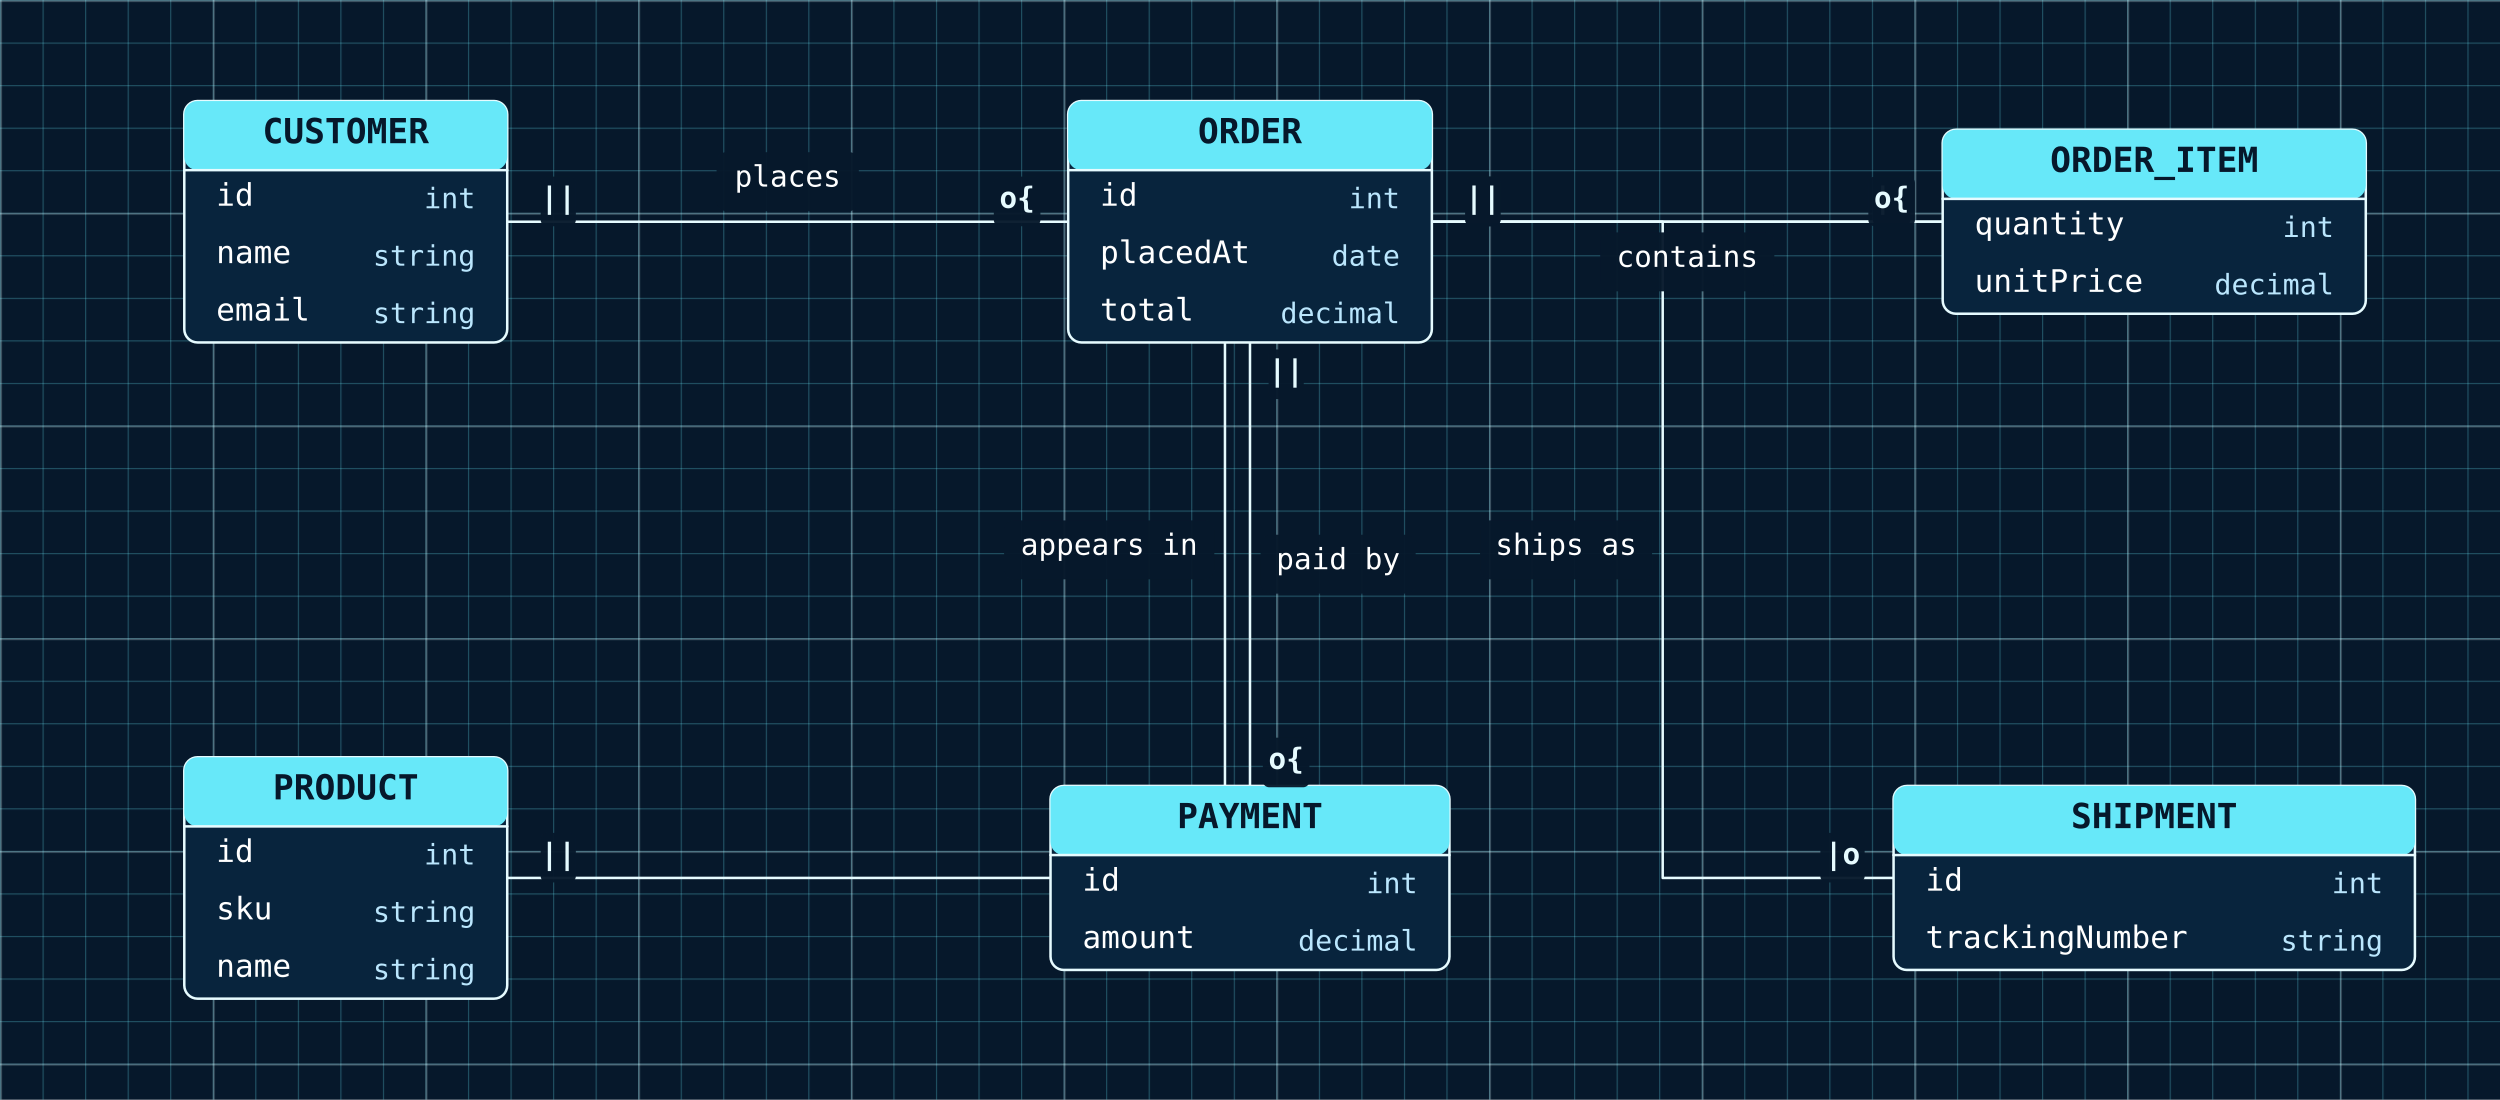
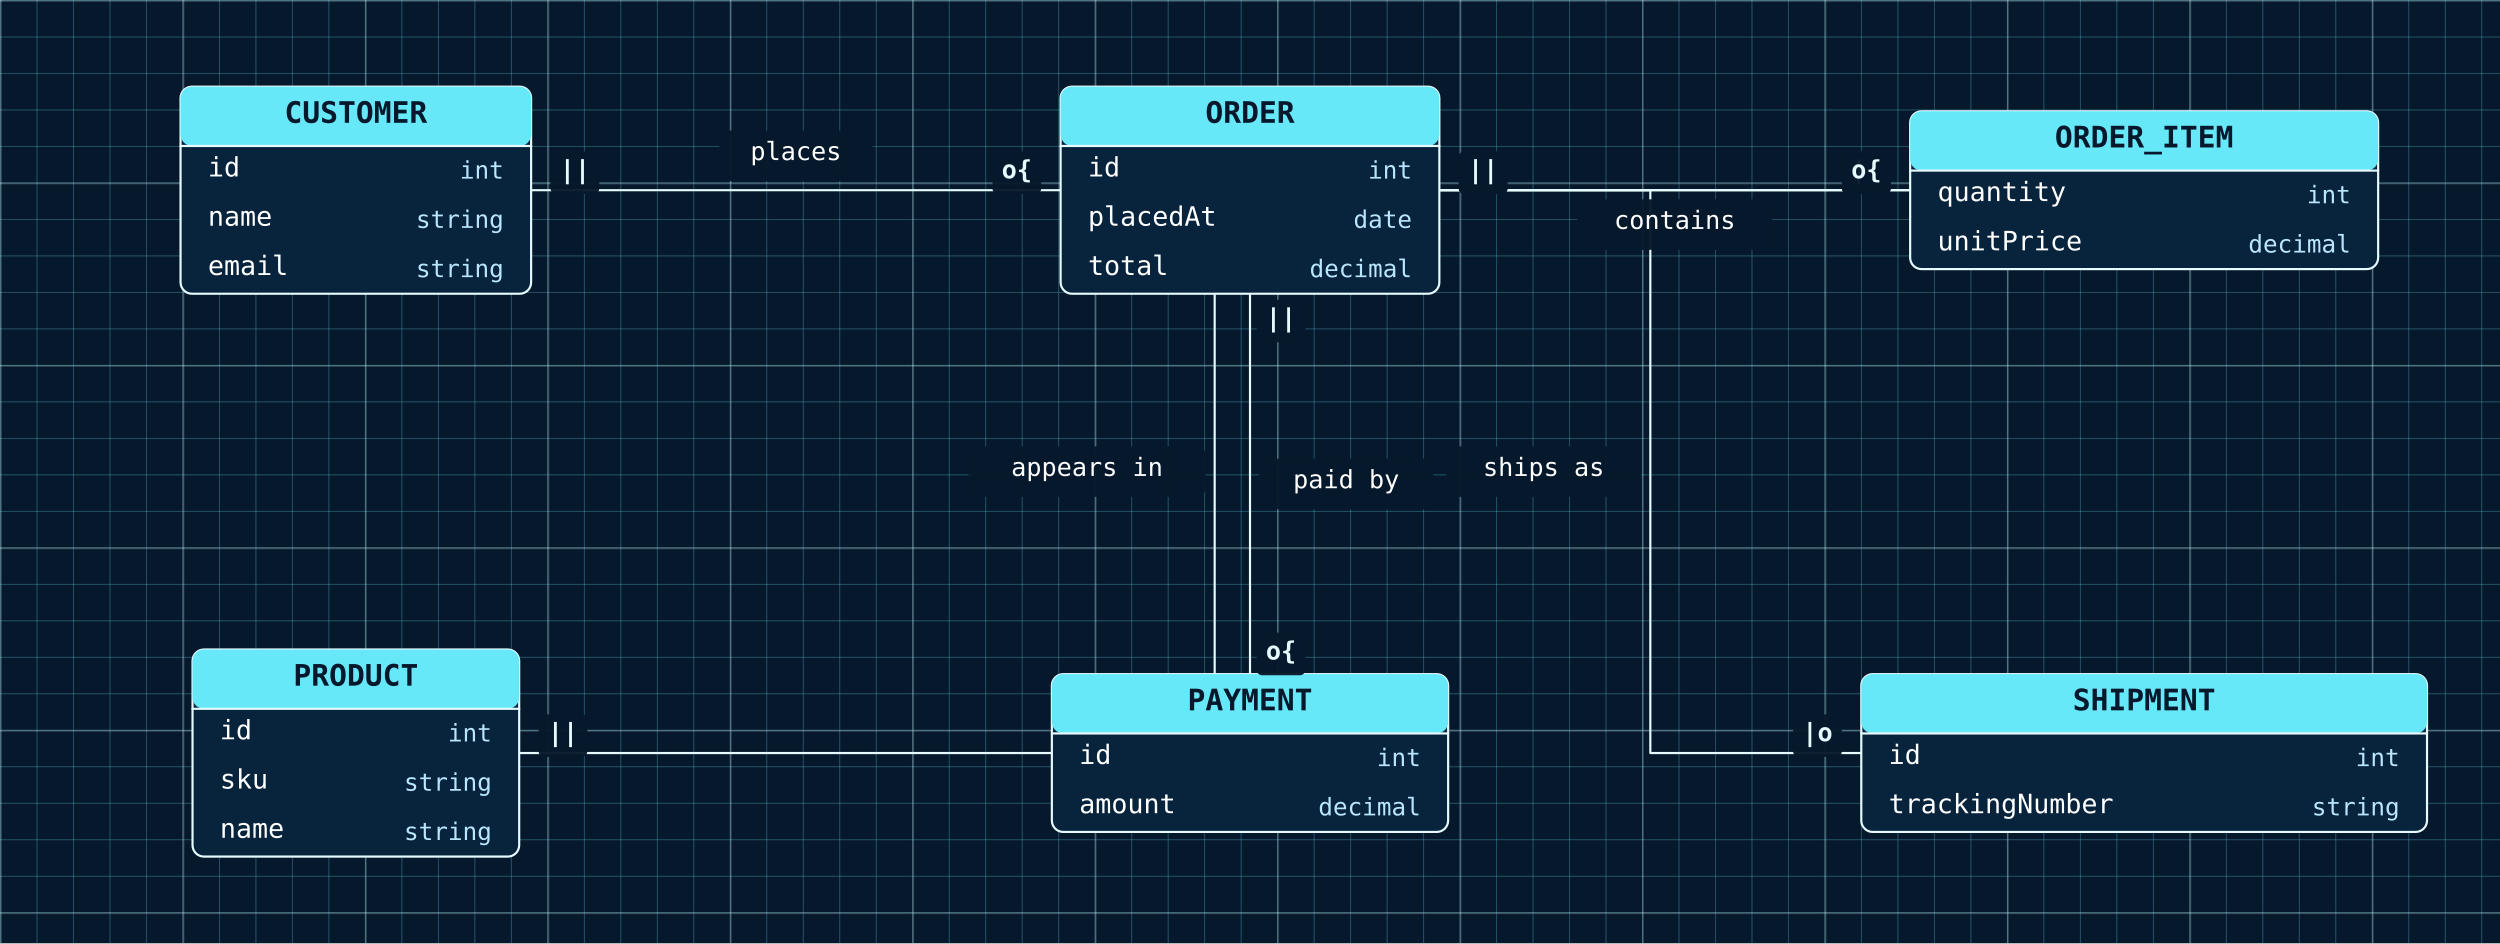
- <svg xmlns="http://www.w3.org/2000/svg" version="1.1" width="940.25" height="413.6" viewBox="0 0 940.25 413.6" class="atelier-diagram" data-renderer="atelier/diagram">
+ <svg xmlns="http://www.w3.org/2000/svg" version="1.1" width="1096.22" height="413.6" viewBox="0 0 1096.22 413.6" class="atelier-diagram" data-renderer="atelier/diagram">
  <defs>
    <pattern id="adi-bg-grid" width="16" height="16" patternUnits="userSpaceOnUse">
      <rect x="0" y="0" width="0.45" height="16" fill="#67e8f9" opacity="0.26" />
      <rect x="0" y="0" width="16" height="0.45" fill="#67e8f9" opacity="0.26" />
    </pattern>
    <pattern id="adi-bg-grid-major" width="80" height="80" patternUnits="userSpaceOnUse">
      <rect x="0" y="0" width="0.8" height="80" fill="#e6fbff" opacity="0.22" />
      <rect x="0" y="0" width="80" height="0.8" fill="#e6fbff" opacity="0.22" />
    </pattern>
  </defs>
-   <rect x="0" y="0" width="940.25" height="413.6" fill="#06182b" />
-   <rect x="0" y="0" width="940.25" height="413.6" fill="url(#adi-bg-grid)" />
-   <rect x="0" y="0" width="940.25" height="413.6" fill="url(#adi-bg-grid-major)" />
-   <line x1="190.77" y1="83.4" x2="401.74" y2="83.4" fill="none" stroke="#e6fbff" stroke-width="0.95" stroke-linecap="round" stroke-linejoin="round" />
-   <line x1="538.51" y1="83.4" x2="730.64" y2="83.4" fill="none" stroke="#e6fbff" stroke-width="0.95" stroke-linecap="round" stroke-linejoin="round" />
-   <path d="M 190.77 330.2 L 460.71 330.2 L 460.71 83.4 L 730.64 83.4" fill="none" stroke="#e6fbff" stroke-width="0.95" stroke-linecap="round" stroke-linejoin="round" />
-   <line x1="470.12" y1="128.8" x2="470.12" y2="295.6" fill="none" stroke="#e6fbff" stroke-width="0.95" stroke-linecap="round" stroke-linejoin="round" />
-   <path d="M 538.51 83.4 L 625.34 83.4 L 625.34 330.2 L 712.17 330.2" fill="none" stroke="#e6fbff" stroke-width="0.95" stroke-linecap="round" stroke-linejoin="round" />
-   <rect x="69.31" y="38" width="121.46" height="90.8" rx="5" fill="#08243d" stroke="#e6fbff" stroke-width="0.95" />
-   <rect x="69.31" y="38" width="121.46" height="26" rx="5" fill="#67e8f9" />
-   <line x1="69.31" y1="64" x2="190.77" y2="64" fill="none" stroke="#e6fbff" stroke-width="0.95" stroke-linecap="round" stroke-linejoin="round" />
-   <text x="130.04" y="53.86" font-family="ui-monospace, SFMono-Regular, Menlo, Consolas, monospace" font-size="13" font-weight="bold" text-anchor="middle" fill="#06182b">CUSTOMER</text>
-   <text x="81.31" y="77.37" font-family="ui-monospace, SFMono-Regular, Menlo, Consolas, monospace" font-size="11.7" fill="#ffffff">id</text>
-   <text x="178.77" y="78.33" font-family="ui-monospace, SFMono-Regular, Menlo, Consolas, monospace" font-size="10.66" text-anchor="end" fill="#bae6fd">int</text>
-   <text x="81.31" y="98.97" font-family="ui-monospace, SFMono-Regular, Menlo, Consolas, monospace" font-size="11.7" fill="#ffffff">name</text>
-   <text x="178.77" y="99.93" font-family="ui-monospace, SFMono-Regular, Menlo, Consolas, monospace" font-size="10.66" text-anchor="end" fill="#bae6fd">string</text>
-   <text x="81.31" y="120.57" font-family="ui-monospace, SFMono-Regular, Menlo, Consolas, monospace" font-size="11.7" fill="#ffffff">email</text>
-   <text x="178.77" y="121.53" font-family="ui-monospace, SFMono-Regular, Menlo, Consolas, monospace" font-size="10.66" text-anchor="end" fill="#bae6fd">string</text>
-   <rect x="401.74" y="38" width="136.78" height="90.8" rx="5" fill="#08243d" stroke="#e6fbff" stroke-width="0.95" />
-   <rect x="401.74" y="38" width="136.78" height="26" rx="5" fill="#67e8f9" />
-   <line x1="401.74" y1="64" x2="538.51" y2="64" fill="none" stroke="#e6fbff" stroke-width="0.95" stroke-linecap="round" stroke-linejoin="round" />
-   <text x="470.12" y="53.86" font-family="ui-monospace, SFMono-Regular, Menlo, Consolas, monospace" font-size="13" font-weight="bold" text-anchor="middle" fill="#06182b">ORDER</text>
-   <text x="413.74" y="77.37" font-family="ui-monospace, SFMono-Regular, Menlo, Consolas, monospace" font-size="11.7" fill="#ffffff">id</text>
-   <text x="526.51" y="78.33" font-family="ui-monospace, SFMono-Regular, Menlo, Consolas, monospace" font-size="10.66" text-anchor="end" fill="#bae6fd">int</text>
-   <text x="413.74" y="98.97" font-family="ui-monospace, SFMono-Regular, Menlo, Consolas, monospace" font-size="11.7" fill="#ffffff">placedAt</text>
-   <text x="526.51" y="99.93" font-family="ui-monospace, SFMono-Regular, Menlo, Consolas, monospace" font-size="10.66" text-anchor="end" fill="#bae6fd">date</text>
-   <text x="413.74" y="120.57" font-family="ui-monospace, SFMono-Regular, Menlo, Consolas, monospace" font-size="11.7" fill="#ffffff">total</text>
-   <text x="526.51" y="121.53" font-family="ui-monospace, SFMono-Regular, Menlo, Consolas, monospace" font-size="10.66" text-anchor="end" fill="#bae6fd">decimal</text>
-   <rect x="730.64" y="48.8" width="159.13" height="69.2" rx="5" fill="#08243d" stroke="#e6fbff" stroke-width="0.95" />
-   <rect x="730.64" y="48.8" width="159.13" height="26" rx="5" fill="#67e8f9" />
-   <line x1="730.64" y1="74.8" x2="889.77" y2="74.8" fill="none" stroke="#e6fbff" stroke-width="0.95" stroke-linecap="round" stroke-linejoin="round" />
-   <text x="810.21" y="64.66" font-family="ui-monospace, SFMono-Regular, Menlo, Consolas, monospace" font-size="13" font-weight="bold" text-anchor="middle" fill="#06182b">ORDER_ITEM</text>
-   <text x="742.64" y="88.17" font-family="ui-monospace, SFMono-Regular, Menlo, Consolas, monospace" font-size="11.7" fill="#ffffff">quantity</text>
-   <text x="877.77" y="89.13" font-family="ui-monospace, SFMono-Regular, Menlo, Consolas, monospace" font-size="10.66" text-anchor="end" fill="#bae6fd">int</text>
-   <text x="742.64" y="109.77" font-family="ui-monospace, SFMono-Regular, Menlo, Consolas, monospace" font-size="11.7" fill="#ffffff">unitPrice</text>
-   <text x="877.77" y="110.73" font-family="ui-monospace, SFMono-Regular, Menlo, Consolas, monospace" font-size="10.66" text-anchor="end" fill="#bae6fd">decimal</text>
-   <rect x="69.31" y="284.8" width="121.46" height="90.8" rx="5" fill="#08243d" stroke="#e6fbff" stroke-width="0.95" />
-   <rect x="69.31" y="284.8" width="121.46" height="26" rx="5" fill="#67e8f9" />
-   <line x1="69.31" y1="310.8" x2="190.77" y2="310.8" fill="none" stroke="#e6fbff" stroke-width="0.95" stroke-linecap="round" stroke-linejoin="round" />
-   <text x="130.04" y="300.66" font-family="ui-monospace, SFMono-Regular, Menlo, Consolas, monospace" font-size="13" font-weight="bold" text-anchor="middle" fill="#06182b">PRODUCT</text>
-   <text x="81.31" y="324.17" font-family="ui-monospace, SFMono-Regular, Menlo, Consolas, monospace" font-size="11.7" fill="#ffffff">id</text>
-   <text x="178.77" y="325.13" font-family="ui-monospace, SFMono-Regular, Menlo, Consolas, monospace" font-size="10.66" text-anchor="end" fill="#bae6fd">int</text>
-   <text x="81.31" y="345.77" font-family="ui-monospace, SFMono-Regular, Menlo, Consolas, monospace" font-size="11.7" fill="#ffffff">sku</text>
-   <text x="178.77" y="346.73" font-family="ui-monospace, SFMono-Regular, Menlo, Consolas, monospace" font-size="10.66" text-anchor="end" fill="#bae6fd">string</text>
-   <text x="81.31" y="367.37" font-family="ui-monospace, SFMono-Regular, Menlo, Consolas, monospace" font-size="11.7" fill="#ffffff">name</text>
-   <text x="178.77" y="368.33" font-family="ui-monospace, SFMono-Regular, Menlo, Consolas, monospace" font-size="10.66" text-anchor="end" fill="#bae6fd">string</text>
-   <rect x="395.1" y="295.6" width="150.04" height="69.2" rx="5" fill="#08243d" stroke="#e6fbff" stroke-width="0.95" />
-   <rect x="395.1" y="295.6" width="150.04" height="26" rx="5" fill="#67e8f9" />
-   <line x1="395.1" y1="321.6" x2="545.14" y2="321.6" fill="none" stroke="#e6fbff" stroke-width="0.95" stroke-linecap="round" stroke-linejoin="round" />
-   <text x="470.12" y="311.46" font-family="ui-monospace, SFMono-Regular, Menlo, Consolas, monospace" font-size="13" font-weight="bold" text-anchor="middle" fill="#06182b">PAYMENT</text>
-   <text x="407.1" y="334.97" font-family="ui-monospace, SFMono-Regular, Menlo, Consolas, monospace" font-size="11.7" fill="#ffffff">id</text>
-   <text x="533.14" y="335.93" font-family="ui-monospace, SFMono-Regular, Menlo, Consolas, monospace" font-size="10.66" text-anchor="end" fill="#bae6fd">int</text>
-   <text x="407.1" y="356.57" font-family="ui-monospace, SFMono-Regular, Menlo, Consolas, monospace" font-size="11.7" fill="#ffffff">amount</text>
-   <text x="533.14" y="357.53" font-family="ui-monospace, SFMono-Regular, Menlo, Consolas, monospace" font-size="10.66" text-anchor="end" fill="#bae6fd">decimal</text>
-   <rect x="712.17" y="295.6" width="196.08" height="69.2" rx="5" fill="#08243d" stroke="#e6fbff" stroke-width="0.95" />
-   <rect x="712.17" y="295.6" width="196.08" height="26" rx="5" fill="#67e8f9" />
-   <line x1="712.17" y1="321.6" x2="908.25" y2="321.6" fill="none" stroke="#e6fbff" stroke-width="0.95" stroke-linecap="round" stroke-linejoin="round" />
-   <text x="810.21" y="311.46" font-family="ui-monospace, SFMono-Regular, Menlo, Consolas, monospace" font-size="13" font-weight="bold" text-anchor="middle" fill="#06182b">SHIPMENT</text>
-   <text x="724.17" y="334.97" font-family="ui-monospace, SFMono-Regular, Menlo, Consolas, monospace" font-size="11.7" fill="#ffffff">id</text>
-   <text x="896.25" y="335.93" font-family="ui-monospace, SFMono-Regular, Menlo, Consolas, monospace" font-size="10.66" text-anchor="end" fill="#bae6fd">int</text>
-   <text x="724.17" y="356.57" font-family="ui-monospace, SFMono-Regular, Menlo, Consolas, monospace" font-size="11.7" fill="#ffffff">trackingNumber</text>
-   <text x="896.25" y="357.53" font-family="ui-monospace, SFMono-Regular, Menlo, Consolas, monospace" font-size="10.66" text-anchor="end" fill="#bae6fd">string</text>
-   <rect x="203.35" y="66.43" width="13.23" height="18.67" rx="2.4" fill="#06182b" opacity="0.96" />
-   <text x="209.97" y="78.2" font-family="ui-monospace, SFMono-Regular, Menlo, Consolas, monospace" font-size="11.05" font-weight="bold" text-anchor="middle" fill="#e6fbff">||</text>
-   <rect x="373.77" y="66.43" width="17.53" height="18.67" rx="2.4" fill="#06182b" opacity="0.96" />
-   <text x="382.54" y="78.2" font-family="ui-monospace, SFMono-Regular, Menlo, Consolas, monospace" font-size="11.05" font-weight="bold" text-anchor="middle" fill="#e6fbff">o{</text>
-   <rect x="269.5" y="57.23" width="53.51" height="22.17" rx="3.6" fill="#06182b" opacity="0.96" />
-   <text x="296.25" y="70.19" font-family="ui-monospace, SFMono-Regular, Menlo, Consolas, monospace" font-size="11.05" text-anchor="middle" fill="#ffffff">places</text>
-   <rect x="551.1" y="66.43" width="13.23" height="18.67" rx="2.4" fill="#06182b" opacity="0.96" />
-   <text x="557.71" y="78.2" font-family="ui-monospace, SFMono-Regular, Menlo, Consolas, monospace" font-size="11.05" font-weight="bold" text-anchor="middle" fill="#e6fbff">||</text>
-   <rect x="704.4" y="66.43" width="14.09" height="18.67" rx="2.4" fill="#06182b" opacity="0.96" />
-   <text x="711.44" y="78.2" font-family="ui-monospace, SFMono-Regular, Menlo, Consolas, monospace" font-size="11.05" font-weight="bold" text-anchor="middle" fill="#e6fbff">|{</text>
-   <rect x="601.83" y="87.4" width="65.5" height="22.17" rx="3.6" fill="#06182b" opacity="0.96" />
-   <text x="634.58" y="100.37" font-family="ui-monospace, SFMono-Regular, Menlo, Consolas, monospace" font-size="11.05" text-anchor="middle" fill="#ffffff">contains</text>
-   <rect x="203.35" y="313.23" width="13.23" height="18.67" rx="2.4" fill="#06182b" opacity="0.96" />
-   <text x="209.97" y="325" font-family="ui-monospace, SFMono-Regular, Menlo, Consolas, monospace" font-size="11.05" font-weight="bold" text-anchor="middle" fill="#e6fbff">||</text>
-   <rect x="702.68" y="66.43" width="17.53" height="18.67" rx="2.4" fill="#06182b" opacity="0.96" />
-   <text x="711.44" y="78.2" font-family="ui-monospace, SFMono-Regular, Menlo, Consolas, monospace" font-size="11.05" font-weight="bold" text-anchor="middle" fill="#e6fbff">o{</text>
-   <rect x="377.64" y="195.71" width="79.07" height="22.17" rx="3.6" fill="#06182b" opacity="0.96" />
-   <text x="417.17" y="208.68" font-family="ui-monospace, SFMono-Regular, Menlo, Consolas, monospace" font-size="11.05" text-anchor="middle" fill="#ffffff">appears in</text>
-   <rect x="477.11" y="131.43" width="13.23" height="18.67" rx="2.4" fill="#06182b" opacity="0.96" />
-   <text x="483.72" y="143.2" font-family="ui-monospace, SFMono-Regular, Menlo, Consolas, monospace" font-size="11.05" font-weight="bold" text-anchor="middle" fill="#e6fbff">||</text>
-   <rect x="474.96" y="277.43" width="17.53" height="18.67" rx="2.4" fill="#06182b" opacity="0.96" />
-   <text x="483.72" y="289.2" font-family="ui-monospace, SFMono-Regular, Menlo, Consolas, monospace" font-size="11.05" font-weight="bold" text-anchor="middle" fill="#e6fbff">o{</text>
-   <rect x="474.12" y="201.11" width="58.31" height="22.17" rx="3.6" fill="#06182b" opacity="0.96" />
-   <text x="503.28" y="214.08" font-family="ui-monospace, SFMono-Regular, Menlo, Consolas, monospace" font-size="11.05" text-anchor="middle" fill="#ffffff">paid by</text>
-   <rect x="551.1" y="66.43" width="13.23" height="18.67" rx="2.4" fill="#06182b" opacity="0.96" />
-   <text x="557.71" y="78.2" font-family="ui-monospace, SFMono-Regular, Menlo, Consolas, monospace" font-size="11.05" font-weight="bold" text-anchor="middle" fill="#e6fbff">||</text>
-   <rect x="684.63" y="313.23" width="16.67" height="18.67" rx="2.4" fill="#06182b" opacity="0.96" />
-   <text x="692.97" y="325" font-family="ui-monospace, SFMono-Regular, Menlo, Consolas, monospace" font-size="11.05" font-weight="bold" text-anchor="middle" fill="#e6fbff">|o</text>
-   <rect x="556.65" y="195.71" width="64.69" height="22.17" rx="3.6" fill="#06182b" opacity="0.96" />
-   <text x="588.99" y="208.68" font-family="ui-monospace, SFMono-Regular, Menlo, Consolas, monospace" font-size="11.05" text-anchor="middle" fill="#ffffff">ships as</text>
+   <rect x="0" y="0" width="1096.22" height="413.6" fill="#06182b" />
+   <rect x="0" y="0" width="1096.22" height="413.6" fill="url(#adi-bg-grid)" />
+   <rect x="0" y="0" width="1096.22" height="413.6" fill="url(#adi-bg-grid-major)" />
+   <line x1="232.9" y1="83.4" x2="465.07" y2="83.4" fill="none" stroke="#e6fbff" stroke-width="0.95" stroke-linecap="round" stroke-linejoin="round" />
+   <line x1="631.14" y1="83.4" x2="837.58" y2="83.4" fill="none" stroke="#e6fbff" stroke-width="0.95" stroke-linecap="round" stroke-linejoin="round" />
+   <path d="M 227.66 330.2 L 532.62 330.2 L 532.62 83.4 L 837.58 83.4" fill="none" stroke="#e6fbff" stroke-width="0.95" stroke-linecap="round" stroke-linejoin="round" />
+   <line x1="548.11" y1="128.8" x2="548.11" y2="295.6" fill="none" stroke="#e6fbff" stroke-width="0.95" stroke-linecap="round" stroke-linejoin="round" />
+   <path d="M 631.14 83.4 L 723.65 83.4 L 723.65 330.2 L 816.15 330.2" fill="none" stroke="#e6fbff" stroke-width="0.95" stroke-linecap="round" stroke-linejoin="round" />
+   <rect x="79.17" y="38" width="153.72" height="90.8" rx="5" fill="#08243d" stroke="#e6fbff" stroke-width="0.95" />
+   <rect x="79.17" y="38" width="153.72" height="26" rx="5" fill="#67e8f9" />
+   <line x1="79.17" y1="64" x2="232.9" y2="64" fill="none" stroke="#e6fbff" stroke-width="0.95" stroke-linecap="round" stroke-linejoin="round" />
+   <text x="156.04" y="53.86" font-family="ui-monospace, SFMono-Regular, Menlo, Consolas, monospace" font-size="13" font-weight="bold" text-anchor="middle" fill="#06182b">CUSTOMER</text>
+   <text x="91.17" y="77.37" font-family="ui-monospace, SFMono-Regular, Menlo, Consolas, monospace" font-size="11.7" fill="#ffffff">id</text>
+   <text x="220.9" y="78.33" font-family="ui-monospace, SFMono-Regular, Menlo, Consolas, monospace" font-size="10.66" text-anchor="end" fill="#bae6fd">int</text>
+   <text x="91.17" y="98.97" font-family="ui-monospace, SFMono-Regular, Menlo, Consolas, monospace" font-size="11.7" fill="#ffffff">name</text>
+   <text x="220.9" y="99.93" font-family="ui-monospace, SFMono-Regular, Menlo, Consolas, monospace" font-size="10.66" text-anchor="end" fill="#bae6fd">string</text>
+   <text x="91.17" y="120.57" font-family="ui-monospace, SFMono-Regular, Menlo, Consolas, monospace" font-size="11.7" fill="#ffffff">email</text>
+   <text x="220.9" y="121.53" font-family="ui-monospace, SFMono-Regular, Menlo, Consolas, monospace" font-size="10.66" text-anchor="end" fill="#bae6fd">string</text>
+   <rect x="465.07" y="38" width="166.07" height="90.8" rx="5" fill="#08243d" stroke="#e6fbff" stroke-width="0.95" />
+   <rect x="465.07" y="38" width="166.07" height="26" rx="5" fill="#67e8f9" />
+   <line x1="465.07" y1="64" x2="631.14" y2="64" fill="none" stroke="#e6fbff" stroke-width="0.95" stroke-linecap="round" stroke-linejoin="round" />
+   <text x="548.11" y="53.86" font-family="ui-monospace, SFMono-Regular, Menlo, Consolas, monospace" font-size="13" font-weight="bold" text-anchor="middle" fill="#06182b">ORDER</text>
+   <text x="477.07" y="77.37" font-family="ui-monospace, SFMono-Regular, Menlo, Consolas, monospace" font-size="11.7" fill="#ffffff">id</text>
+   <text x="619.14" y="78.33" font-family="ui-monospace, SFMono-Regular, Menlo, Consolas, monospace" font-size="10.66" text-anchor="end" fill="#bae6fd">int</text>
+   <text x="477.07" y="98.97" font-family="ui-monospace, SFMono-Regular, Menlo, Consolas, monospace" font-size="11.7" fill="#ffffff">placedAt</text>
+   <text x="619.14" y="99.93" font-family="ui-monospace, SFMono-Regular, Menlo, Consolas, monospace" font-size="10.66" text-anchor="end" fill="#bae6fd">date</text>
+   <text x="477.07" y="120.57" font-family="ui-monospace, SFMono-Regular, Menlo, Consolas, monospace" font-size="11.7" fill="#ffffff">total</text>
+   <text x="619.14" y="121.53" font-family="ui-monospace, SFMono-Regular, Menlo, Consolas, monospace" font-size="10.66" text-anchor="end" fill="#bae6fd">decimal</text>
+   <rect x="837.58" y="48.8" width="205.21" height="69.2" rx="5" fill="#08243d" stroke="#e6fbff" stroke-width="0.95" />
+   <rect x="837.58" y="48.8" width="205.21" height="26" rx="5" fill="#67e8f9" />
+   <line x1="837.58" y1="74.8" x2="1042.79" y2="74.8" fill="none" stroke="#e6fbff" stroke-width="0.95" stroke-linecap="round" stroke-linejoin="round" />
+   <text x="940.18" y="64.66" font-family="ui-monospace, SFMono-Regular, Menlo, Consolas, monospace" font-size="13" font-weight="bold" text-anchor="middle" fill="#06182b">ORDER_ITEM</text>
+   <text x="849.58" y="88.17" font-family="ui-monospace, SFMono-Regular, Menlo, Consolas, monospace" font-size="11.7" fill="#ffffff">quantity</text>
+   <text x="1030.79" y="89.13" font-family="ui-monospace, SFMono-Regular, Menlo, Consolas, monospace" font-size="10.66" text-anchor="end" fill="#bae6fd">int</text>
+   <text x="849.58" y="109.77" font-family="ui-monospace, SFMono-Regular, Menlo, Consolas, monospace" font-size="11.7" fill="#ffffff">unitPrice</text>
+   <text x="1030.79" y="110.73" font-family="ui-monospace, SFMono-Regular, Menlo, Consolas, monospace" font-size="10.66" text-anchor="end" fill="#bae6fd">decimal</text>
+   <rect x="84.42" y="284.8" width="143.24" height="90.8" rx="5" fill="#08243d" stroke="#e6fbff" stroke-width="0.95" />
+   <rect x="84.42" y="284.8" width="143.24" height="26" rx="5" fill="#67e8f9" />
+   <line x1="84.42" y1="310.8" x2="227.66" y2="310.8" fill="none" stroke="#e6fbff" stroke-width="0.95" stroke-linecap="round" stroke-linejoin="round" />
+   <text x="156.04" y="300.66" font-family="ui-monospace, SFMono-Regular, Menlo, Consolas, monospace" font-size="13" font-weight="bold" text-anchor="middle" fill="#06182b">PRODUCT</text>
+   <text x="96.42" y="324.17" font-family="ui-monospace, SFMono-Regular, Menlo, Consolas, monospace" font-size="11.7" fill="#ffffff">id</text>
+   <text x="215.66" y="325.13" font-family="ui-monospace, SFMono-Regular, Menlo, Consolas, monospace" font-size="10.66" text-anchor="end" fill="#bae6fd">int</text>
+   <text x="96.42" y="345.77" font-family="ui-monospace, SFMono-Regular, Menlo, Consolas, monospace" font-size="11.7" fill="#ffffff">sku</text>
+   <text x="215.66" y="346.73" font-family="ui-monospace, SFMono-Regular, Menlo, Consolas, monospace" font-size="10.66" text-anchor="end" fill="#bae6fd">string</text>
+   <text x="96.42" y="367.37" font-family="ui-monospace, SFMono-Regular, Menlo, Consolas, monospace" font-size="11.7" fill="#ffffff">name</text>
+   <text x="215.66" y="368.33" font-family="ui-monospace, SFMono-Regular, Menlo, Consolas, monospace" font-size="10.66" text-anchor="end" fill="#bae6fd">string</text>
+   <rect x="461.23" y="295.6" width="173.76" height="69.2" rx="5" fill="#08243d" stroke="#e6fbff" stroke-width="0.95" />
+   <rect x="461.23" y="295.6" width="173.76" height="26" rx="5" fill="#67e8f9" />
+   <line x1="461.23" y1="321.6" x2="634.99" y2="321.6" fill="none" stroke="#e6fbff" stroke-width="0.95" stroke-linecap="round" stroke-linejoin="round" />
+   <text x="548.11" y="311.46" font-family="ui-monospace, SFMono-Regular, Menlo, Consolas, monospace" font-size="13" font-weight="bold" text-anchor="middle" fill="#06182b">PAYMENT</text>
+   <text x="473.23" y="334.97" font-family="ui-monospace, SFMono-Regular, Menlo, Consolas, monospace" font-size="11.7" fill="#ffffff">id</text>
+   <text x="622.99" y="335.93" font-family="ui-monospace, SFMono-Regular, Menlo, Consolas, monospace" font-size="10.66" text-anchor="end" fill="#bae6fd">int</text>
+   <text x="473.23" y="356.57" font-family="ui-monospace, SFMono-Regular, Menlo, Consolas, monospace" font-size="11.7" fill="#ffffff">amount</text>
+   <text x="622.99" y="357.53" font-family="ui-monospace, SFMono-Regular, Menlo, Consolas, monospace" font-size="10.66" text-anchor="end" fill="#bae6fd">decimal</text>
+   <rect x="816.15" y="295.6" width="248.07" height="69.2" rx="5" fill="#08243d" stroke="#e6fbff" stroke-width="0.95" />
+   <rect x="816.15" y="295.6" width="248.07" height="26" rx="5" fill="#67e8f9" />
+   <line x1="816.15" y1="321.6" x2="1064.22" y2="321.6" fill="none" stroke="#e6fbff" stroke-width="0.95" stroke-linecap="round" stroke-linejoin="round" />
+   <text x="940.18" y="311.46" font-family="ui-monospace, SFMono-Regular, Menlo, Consolas, monospace" font-size="13" font-weight="bold" text-anchor="middle" fill="#06182b">SHIPMENT</text>
+   <text x="828.15" y="334.97" font-family="ui-monospace, SFMono-Regular, Menlo, Consolas, monospace" font-size="11.7" fill="#ffffff">id</text>
+   <text x="1052.22" y="335.93" font-family="ui-monospace, SFMono-Regular, Menlo, Consolas, monospace" font-size="10.66" text-anchor="end" fill="#bae6fd">int</text>
+   <text x="828.15" y="356.57" font-family="ui-monospace, SFMono-Regular, Menlo, Consolas, monospace" font-size="11.7" fill="#ffffff">trackingNumber</text>
+   <text x="1052.22" y="357.53" font-family="ui-monospace, SFMono-Regular, Menlo, Consolas, monospace" font-size="10.66" text-anchor="end" fill="#bae6fd">string</text>
+   <rect x="241.43" y="66.43" width="21.34" height="18.67" rx="2.4" fill="#06182b" opacity="0.96" />
+   <text x="252.1" y="78.2" font-family="ui-monospace, SFMono-Regular, Menlo, Consolas, monospace" font-size="11.05" font-weight="bold" text-anchor="middle" fill="#e6fbff">||</text>
+   <rect x="435.2" y="66.43" width="21.34" height="18.67" rx="2.4" fill="#06182b" opacity="0.96" />
+   <text x="445.87" y="78.2" font-family="ui-monospace, SFMono-Regular, Menlo, Consolas, monospace" font-size="11.05" font-weight="bold" text-anchor="middle" fill="#e6fbff">o{</text>
+   <rect x="315.41" y="57.23" width="67.16" height="22.17" rx="3.6" fill="#06182b" opacity="0.96" />
+   <text x="348.99" y="70.19" font-family="ui-monospace, SFMono-Regular, Menlo, Consolas, monospace" font-size="11.05" text-anchor="middle" fill="#ffffff">places</text>
+   <rect x="639.67" y="66.43" width="21.34" height="18.67" rx="2.4" fill="#06182b" opacity="0.96" />
+   <text x="650.34" y="78.2" font-family="ui-monospace, SFMono-Regular, Menlo, Consolas, monospace" font-size="11.05" font-weight="bold" text-anchor="middle" fill="#e6fbff">||</text>
+   <rect x="807.71" y="66.43" width="21.34" height="18.67" rx="2.4" fill="#06182b" opacity="0.96" />
+   <text x="818.38" y="78.2" font-family="ui-monospace, SFMono-Regular, Menlo, Consolas, monospace" font-size="11.05" font-weight="bold" text-anchor="middle" fill="#e6fbff">|{</text>
+   <rect x="691.59" y="87.4" width="85.55" height="22.17" rx="3.6" fill="#06182b" opacity="0.96" />
+   <text x="734.36" y="100.37" font-family="ui-monospace, SFMono-Regular, Menlo, Consolas, monospace" font-size="11.05" text-anchor="middle" fill="#ffffff">contains</text>
+   <rect x="236.18" y="313.23" width="21.34" height="18.67" rx="2.4" fill="#06182b" opacity="0.96" />
+   <text x="246.86" y="325" font-family="ui-monospace, SFMono-Regular, Menlo, Consolas, monospace" font-size="11.05" font-weight="bold" text-anchor="middle" fill="#e6fbff">||</text>
+   <rect x="807.71" y="66.43" width="21.34" height="18.67" rx="2.4" fill="#06182b" opacity="0.96" />
+   <text x="818.38" y="78.2" font-family="ui-monospace, SFMono-Regular, Menlo, Consolas, monospace" font-size="11.05" font-weight="bold" text-anchor="middle" fill="#e6fbff">o{</text>
+   <rect x="424.68" y="195.71" width="103.94" height="22.17" rx="3.6" fill="#06182b" opacity="0.96" />
+   <text x="476.65" y="208.68" font-family="ui-monospace, SFMono-Regular, Menlo, Consolas, monospace" font-size="11.05" text-anchor="middle" fill="#ffffff">appears in</text>
+   <rect x="551.04" y="131.43" width="21.34" height="18.67" rx="2.4" fill="#06182b" opacity="0.96" />
+   <text x="561.71" y="143.2" font-family="ui-monospace, SFMono-Regular, Menlo, Consolas, monospace" font-size="11.05" font-weight="bold" text-anchor="middle" fill="#e6fbff">||</text>
+   <rect x="551.04" y="277.43" width="21.34" height="18.67" rx="2.4" fill="#06182b" opacity="0.96" />
+   <text x="561.71" y="289.2" font-family="ui-monospace, SFMono-Regular, Menlo, Consolas, monospace" font-size="11.05" font-weight="bold" text-anchor="middle" fill="#e6fbff">o{</text>
+   <rect x="552.11" y="201.11" width="76.36" height="22.17" rx="3.6" fill="#06182b" opacity="0.96" />
+   <text x="590.29" y="214.08" font-family="ui-monospace, SFMono-Regular, Menlo, Consolas, monospace" font-size="11.05" text-anchor="middle" fill="#ffffff">paid by</text>
+   <rect x="639.67" y="66.43" width="21.34" height="18.67" rx="2.4" fill="#06182b" opacity="0.96" />
+   <text x="650.34" y="78.2" font-family="ui-monospace, SFMono-Regular, Menlo, Consolas, monospace" font-size="11.05" font-weight="bold" text-anchor="middle" fill="#e6fbff">||</text>
+   <rect x="786.27" y="313.23" width="21.34" height="18.67" rx="2.4" fill="#06182b" opacity="0.96" />
+   <text x="796.95" y="325" font-family="ui-monospace, SFMono-Regular, Menlo, Consolas, monospace" font-size="11.05" font-weight="bold" text-anchor="middle" fill="#e6fbff">|o</text>
+   <rect x="634.1" y="195.71" width="85.55" height="22.17" rx="3.6" fill="#06182b" opacity="0.96" />
+   <text x="676.87" y="208.68" font-family="ui-monospace, SFMono-Regular, Menlo, Consolas, monospace" font-size="11.05" text-anchor="middle" fill="#ffffff">ships as</text>
</svg>
